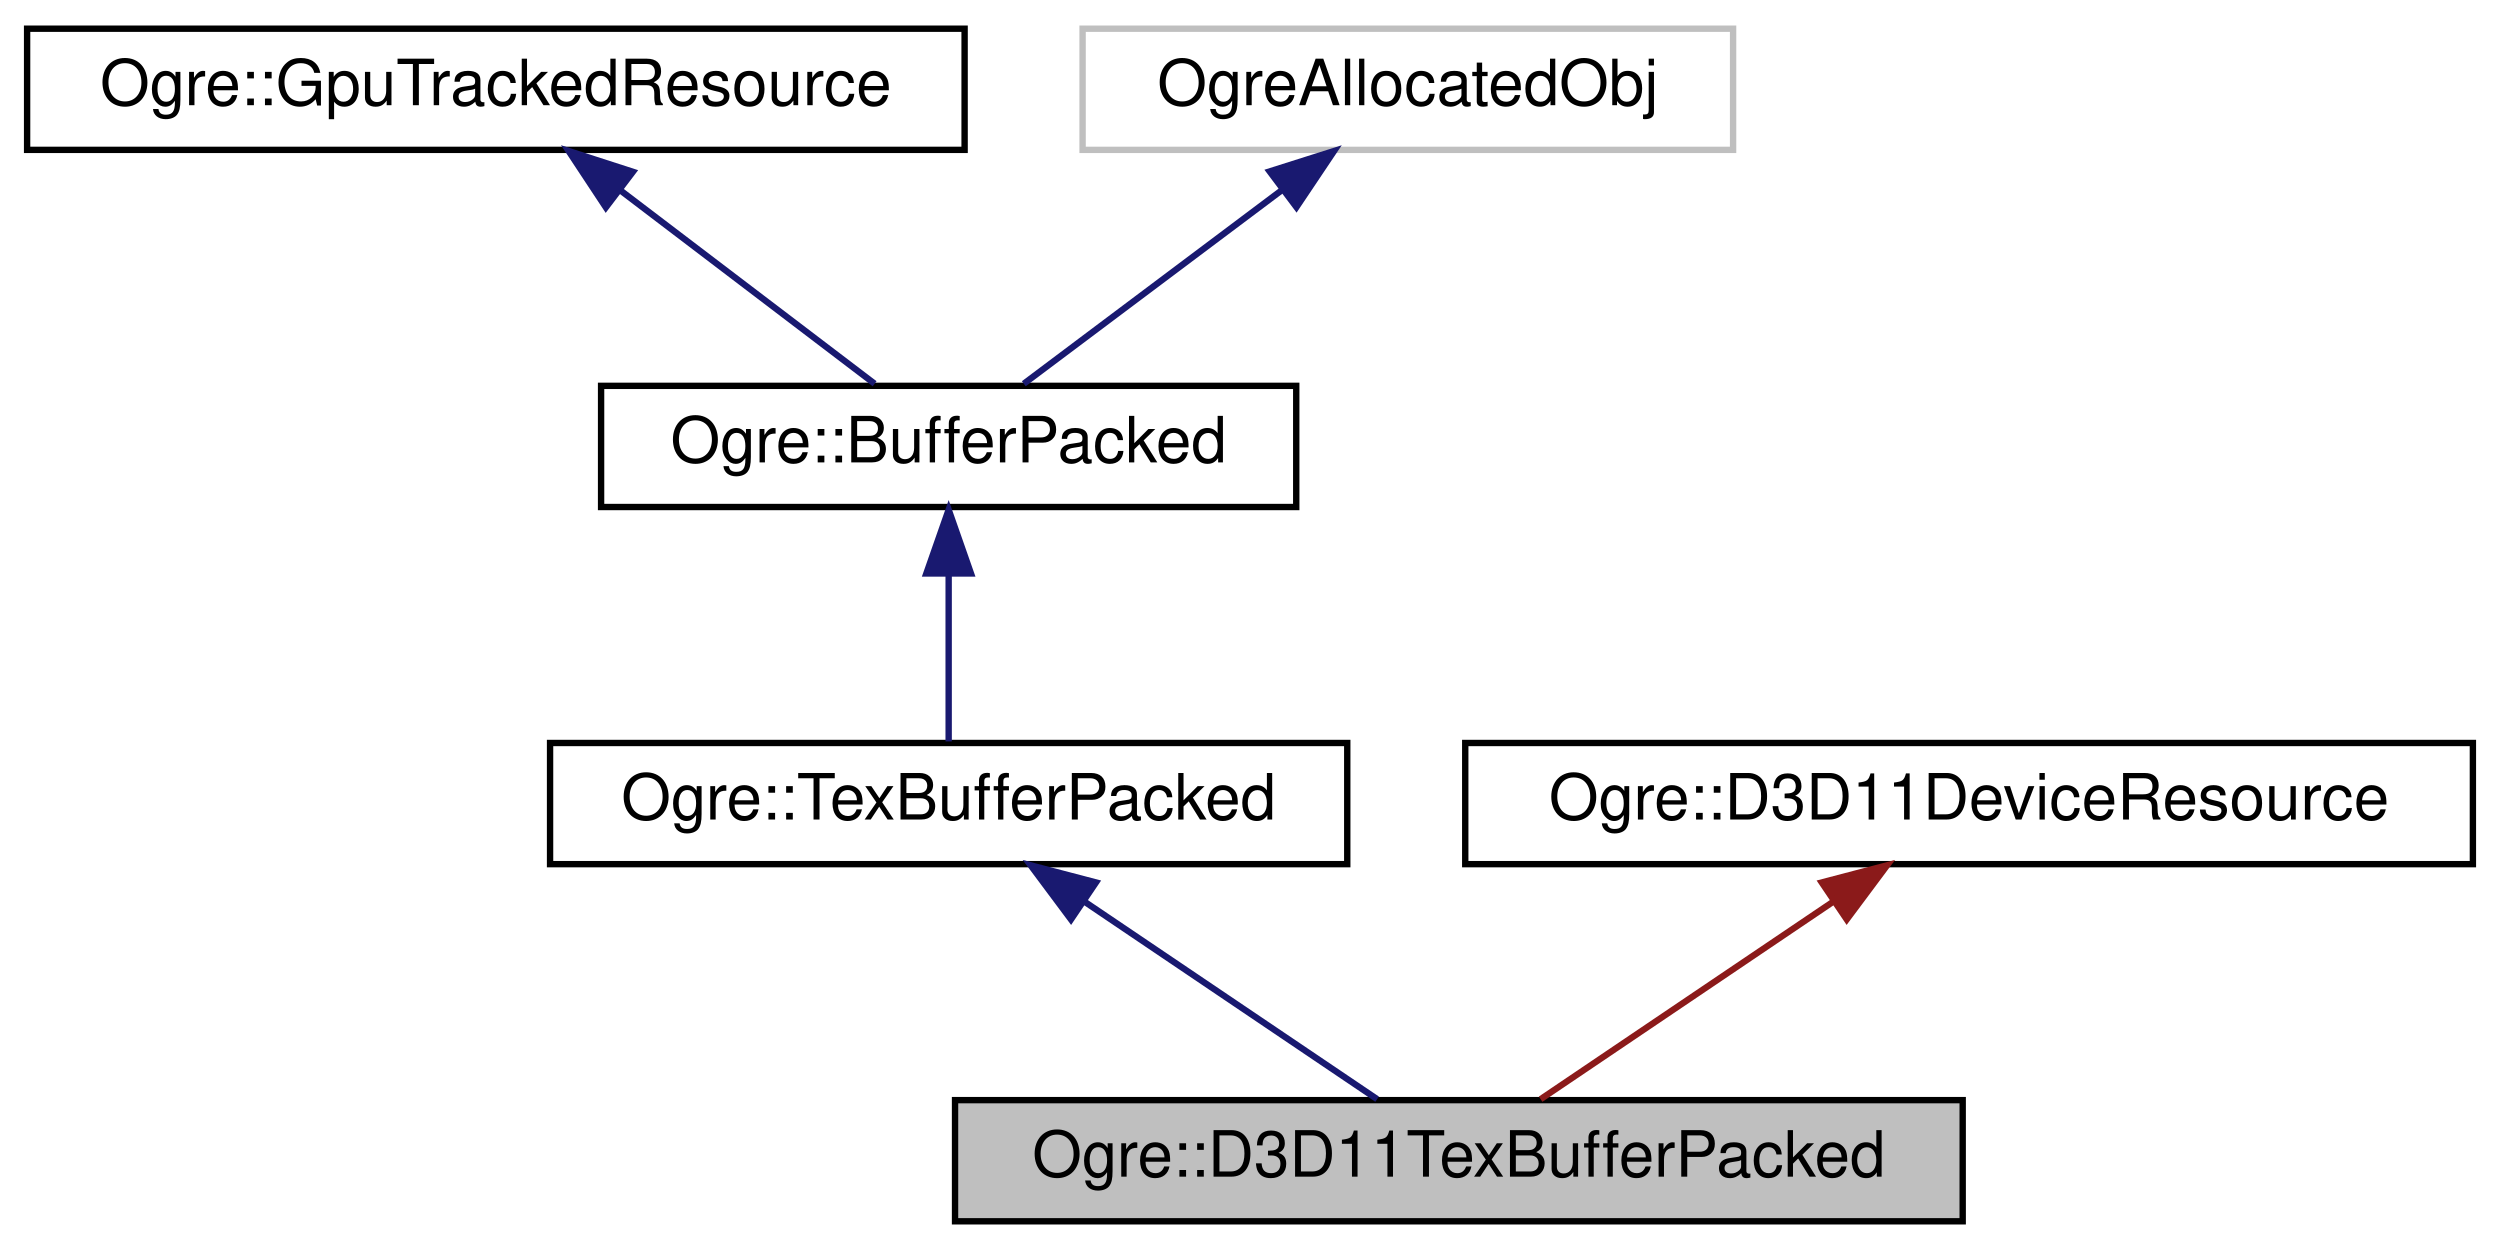
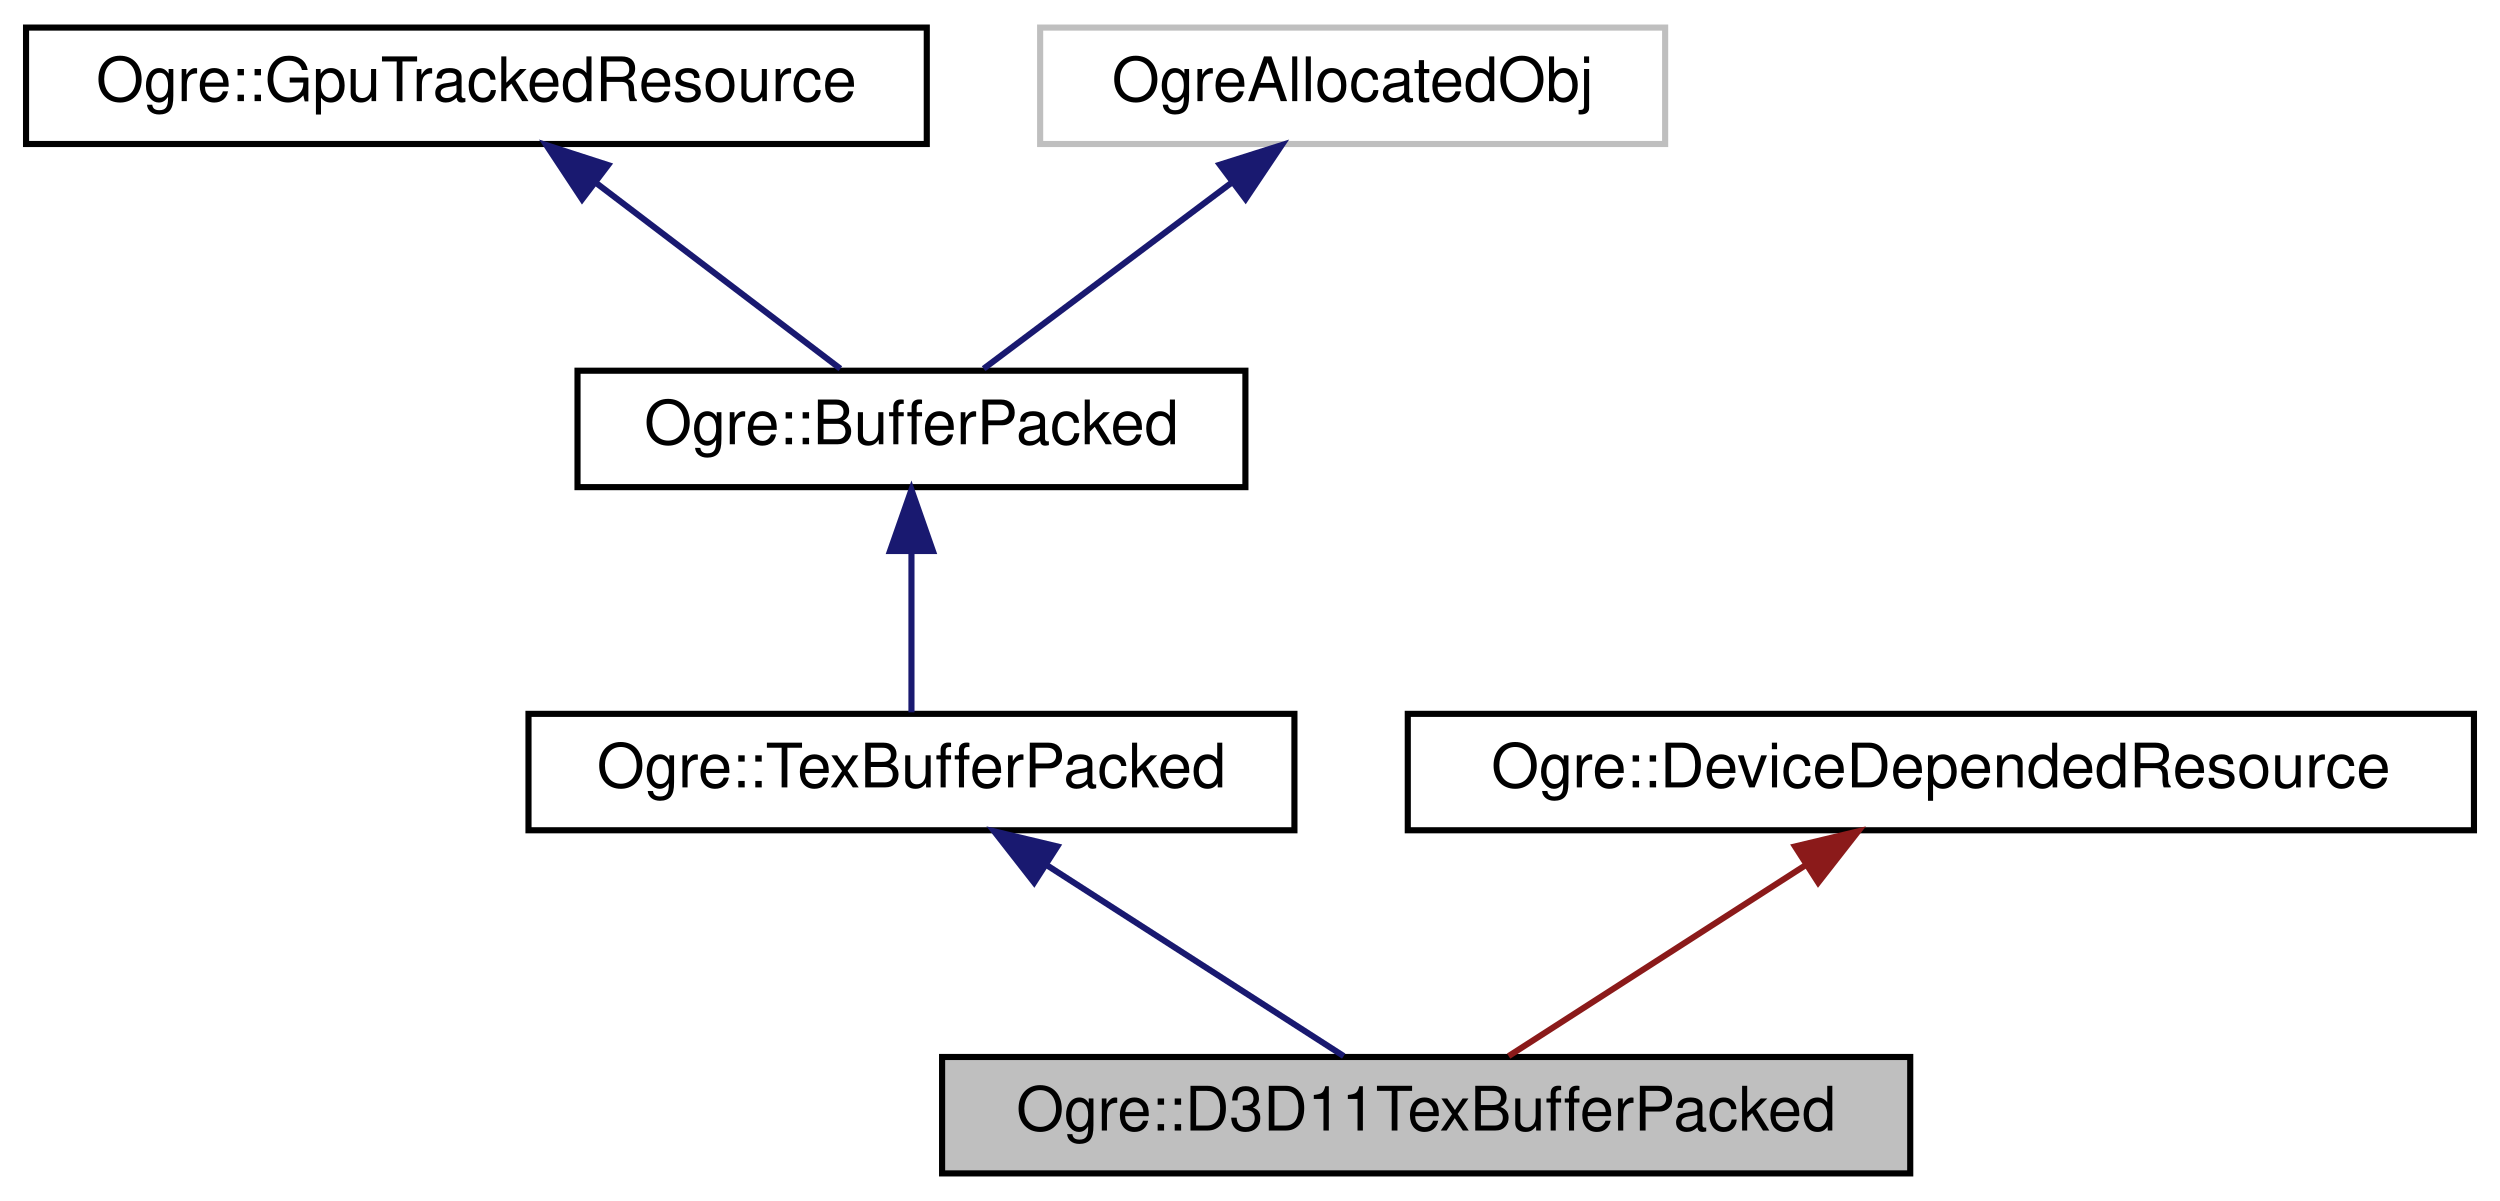
- <svg xmlns="http://www.w3.org/2000/svg" xmlns:xlink="http://www.w3.org/1999/xlink" width="392pt" height="196pt" viewBox="0.00 0.00 391.50 196.00">
+ <svg xmlns="http://www.w3.org/2000/svg" xmlns:xlink="http://www.w3.org/1999/xlink" width="408pt" height="196pt" viewBox="0.00 0.00 407.50 196.00">
  <g id="graph0" class="graph" transform="scale(1 1) rotate(0) translate(4 192)">
    <g id="node1" class="node">
      <g id="a_node1">
        <a xlink:title=" ">
-           <polygon fill="#bfbfbf" stroke="black" points="145.5,-0.5 145.5,-19.5 303.5,-19.5 303.5,-0.5 145.5,-0.5" />
-           <text text-anchor="middle" x="224.5" y="-7.5" font-family="Helvetica,sans-Serif" font-size="10.00">Ogre::D3D11TexBufferPacked</text>
+           <polygon fill="#bfbfbf" stroke="black" points="149.5,-0.5 149.5,-19.5 307.5,-19.5 307.5,-0.5 149.5,-0.5" />
+           <text text-anchor="middle" x="228.5" y="-7.5" font-family="Helvetica,sans-Serif" font-size="10.00">Ogre::D3D11TexBufferPacked</text>
        </a>
      </g>
    </g>
    <g id="node2" class="node">
      <g id="a_node2">
        <a xlink:href="class_ogre_1_1_tex_buffer_packed.html" target="_top" xlink:title="Represents Texture buffers (also known as tbuffers in D3D11)">
          <polygon fill="none" stroke="black" points="82,-56.5 82,-75.5 207,-75.5 207,-56.5 82,-56.5" />
          <text text-anchor="middle" x="144.5" y="-63.5" font-family="Helvetica,sans-Serif" font-size="10.00">Ogre::TexBufferPacked</text>
        </a>
      </g>
    </g>
    <g id="edge1" class="edge">
-       <path fill="none" stroke="midnightblue" d="M165.8,-50.62C180.42,-40.76 199.33,-27.99 211.68,-19.65" />
-       <polygon fill="midnightblue" stroke="midnightblue" points="163.68,-47.83 157.35,-56.32 167.6,-53.63 163.68,-47.83" />
+       <path fill="none" stroke="midnightblue" d="M166.43,-50.9C181.84,-41 201.95,-28.07 215.04,-19.65" />
+       <polygon fill="midnightblue" stroke="midnightblue" points="164.52,-47.97 158,-56.32 168.3,-53.86 164.52,-47.97" />
    </g>
    <g id="node3" class="node">
      <g id="a_node3">
        <a xlink:href="class_ogre_1_1_buffer_packed.html" target="_top" xlink:title=" ">
          <polygon fill="none" stroke="black" points="90,-112.5 90,-131.5 199,-131.5 199,-112.5 90,-112.5" />
          <text text-anchor="middle" x="144.5" y="-119.5" font-family="Helvetica,sans-Serif" font-size="10.00">Ogre::BufferPacked</text>
        </a>
      </g>
    </g>
    <g id="edge2" class="edge">
      <path fill="none" stroke="midnightblue" d="M144.5,-101.8C144.5,-92.91 144.5,-82.78 144.5,-75.75" />
      <polygon fill="midnightblue" stroke="midnightblue" points="141,-102.08 144.5,-112.08 148,-102.08 141,-102.08" />
    </g>
    <g id="node4" class="node">
      <g id="a_node4">
        <a xlink:href="struct_ogre_1_1_gpu_tracked_resource.html" target="_top" xlink:title=" ">
          <polygon fill="none" stroke="black" points="0,-168.5 0,-187.5 147,-187.5 147,-168.5 0,-168.5" />
          <text text-anchor="middle" x="73.5" y="-175.5" font-family="Helvetica,sans-Serif" font-size="10.00">Ogre::GpuTrackedResource</text>
        </a>
      </g>
    </g>
    <g id="edge3" class="edge">
      <path fill="none" stroke="midnightblue" d="M93.09,-162.1C105.87,-152.38 122.11,-140.03 132.89,-131.83" />
      <polygon fill="midnightblue" stroke="midnightblue" points="90.75,-159.48 84.91,-168.32 94.99,-165.06 90.75,-159.48" />
    </g>
    <g id="node5" class="node">
      <g id="a_node5">
        <a xlink:title=" ">
          <polygon fill="none" stroke="#bfbfbf" points="165.5,-168.5 165.5,-187.5 267.5,-187.5 267.5,-168.5 165.5,-168.5" />
          <text text-anchor="middle" x="216.5" y="-175.5" font-family="Helvetica,sans-Serif" font-size="10.00">OgreAllocatedObj</text>
        </a>
      </g>
    </g>
    <g id="edge4" class="edge">
      <path fill="none" stroke="midnightblue" d="M196.63,-162.1C183.68,-152.38 167.2,-140.03 156.28,-131.83" />
      <polygon fill="midnightblue" stroke="midnightblue" points="194.83,-165.12 204.93,-168.32 199.03,-159.52 194.83,-165.12" />
    </g>
    <g id="node6" class="node">
      <g id="a_node6">
-         <a xlink:href="class_ogre_1_1_d3_d11_device_resource.html" target="_top" xlink:title="Represents a Direct3D rendering resource.">
-           <polygon fill="none" stroke="black" points="225.5,-56.5 225.5,-75.5 383.5,-75.5 383.5,-56.5 225.5,-56.5" />
-           <text text-anchor="middle" x="304.5" y="-63.5" font-family="Helvetica,sans-Serif" font-size="10.00">Ogre::D3D11DeviceResource</text>
+         <a xlink:href="class_ogre_1_1_device_depended_resource.html" target="_top" xlink:title="Represents a GPU device depended resource.">
+           <polygon fill="none" stroke="black" points="225.5,-56.5 225.5,-75.5 399.5,-75.5 399.5,-56.5 225.5,-56.5" />
+           <text text-anchor="middle" x="312.5" y="-63.5" font-family="Helvetica,sans-Serif" font-size="10.00">Ogre::DeviceDependedResource</text>
        </a>
      </g>
    </g>
    <g id="edge5" class="edge">
-       <path fill="none" stroke="#8b1a1a" d="M283.2,-50.62C268.58,-40.76 249.67,-27.99 237.32,-19.65" />
-       <polygon fill="#8b1a1a" stroke="#8b1a1a" points="281.4,-53.63 291.65,-56.32 285.32,-47.83 281.4,-53.63" />
+       <path fill="none" stroke="#8b1a1a" d="M290.57,-50.9C275.16,-41 255.05,-28.07 241.96,-19.65" />
+       <polygon fill="#8b1a1a" stroke="#8b1a1a" points="288.7,-53.86 299,-56.32 292.48,-47.97 288.7,-53.86" />
    </g>
  </g>
</svg>
